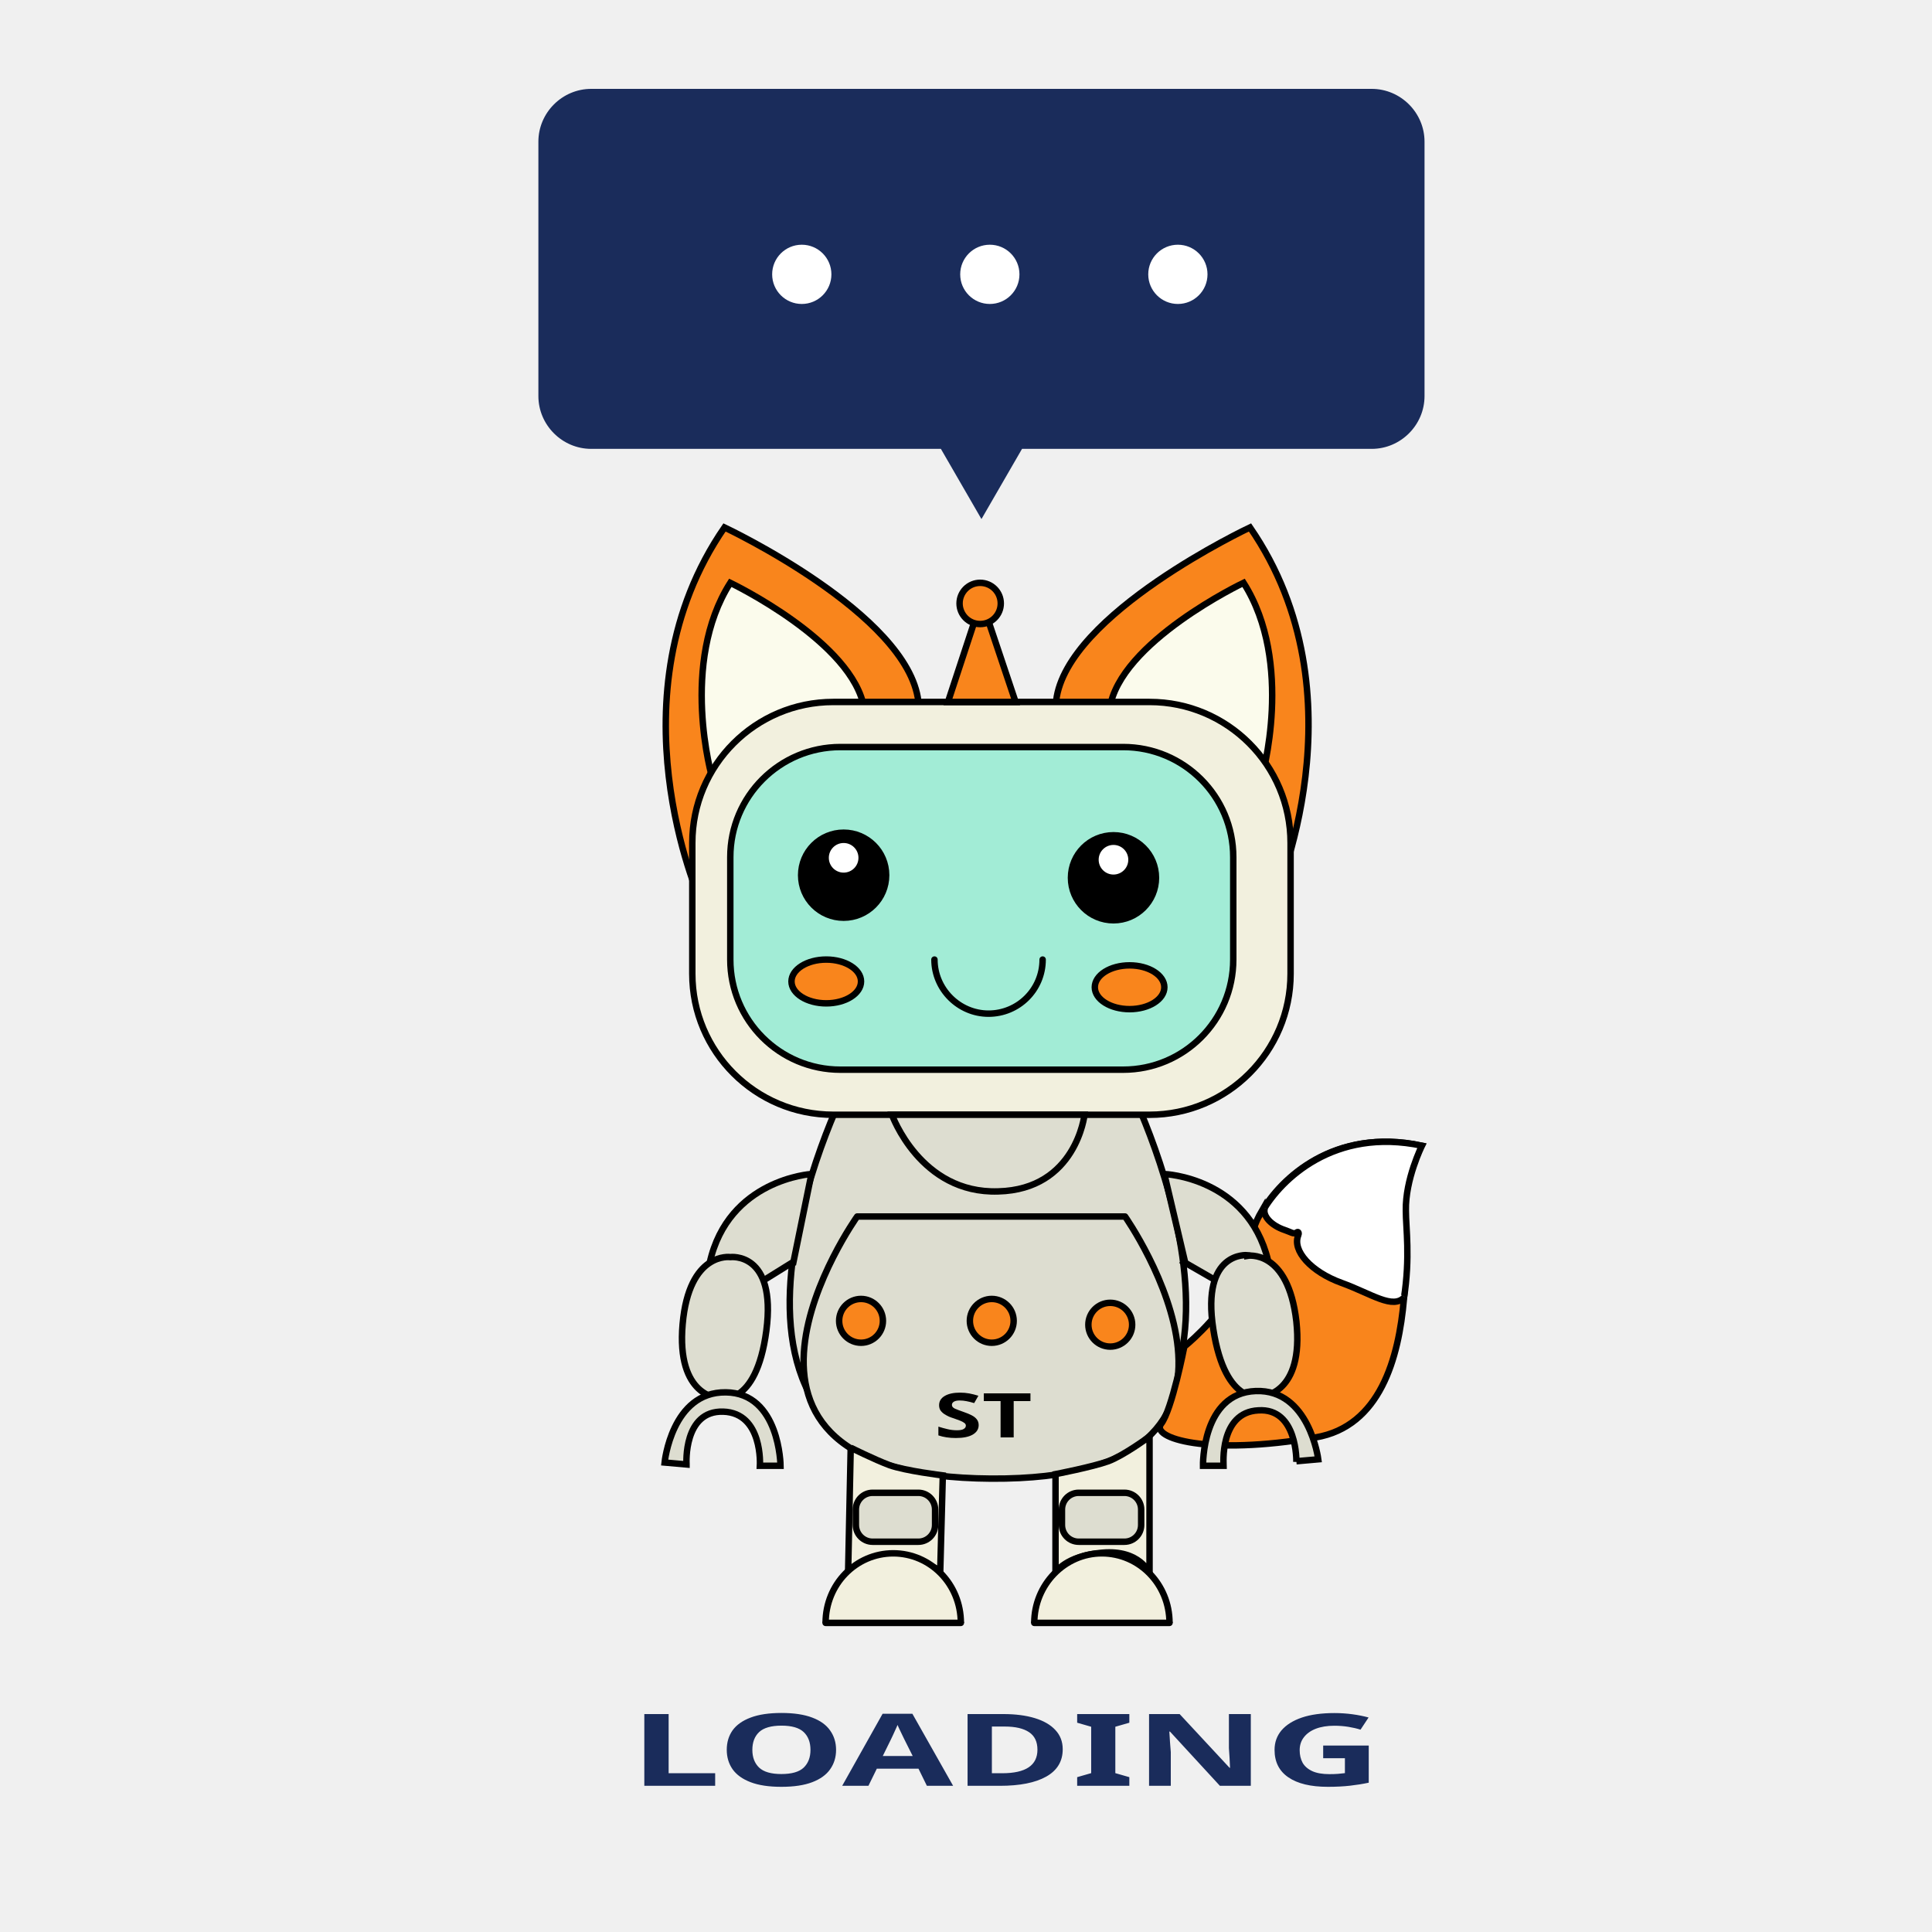
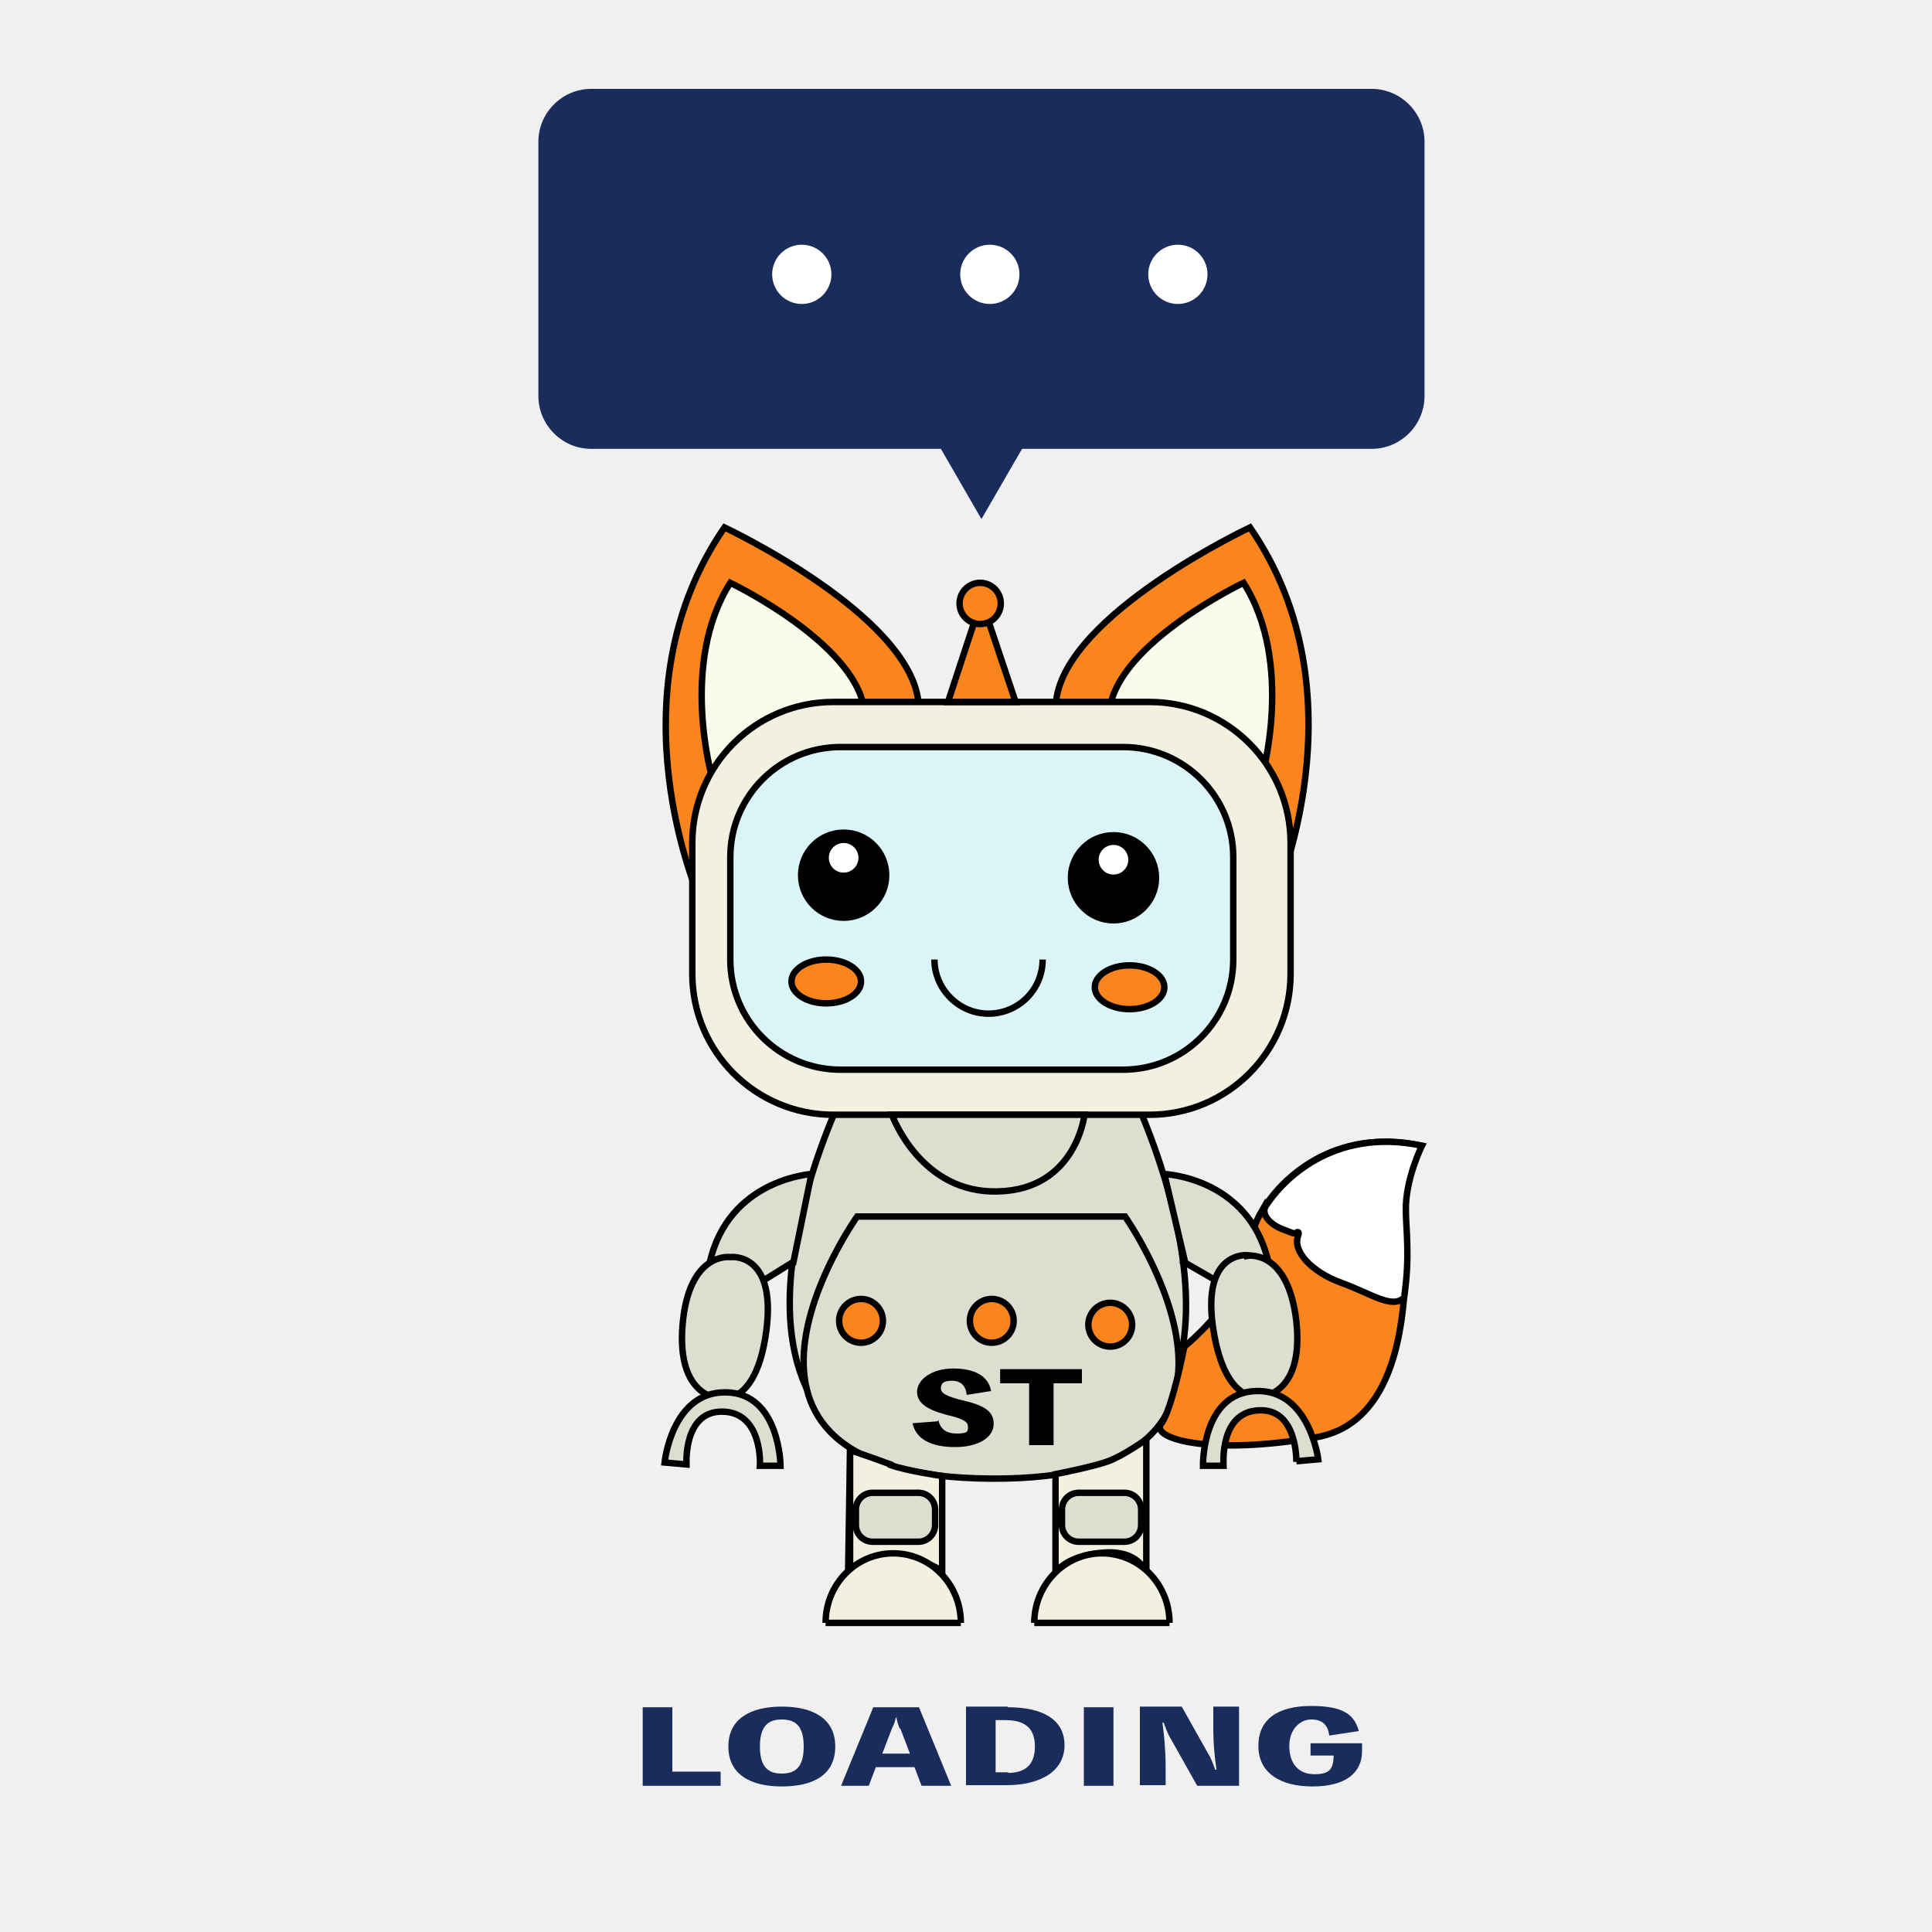
- <svg xmlns="http://www.w3.org/2000/svg" height="300" viewBox="0 0 300 300" width="300">
-   <text fill="#1a2c5b" font-family="ToppanBunkyuMidashiGothicStdN-ExtraBold-83pv-RKSJ-H, 'Toppan Bunkyu Midashi Gothic'" font-size="15.6" font-weight="700" transform="matrix(1.6 0 0 1 97.8 277.3)">
-     <tspan x="0" y="0">LOADING</tspan>
-   </text>
-   <g stroke="#000">
-     <path d="m131.5 168.8h43.9s30.4 61.2-22 60.7-22-60.7-22-60.7z" fill="#ddddd0" stroke-miterlimit="10" />
-     <path d="m133.2 188.9h41.5s28.8 41-20.8 40.7-20.8-40.7-20.8-40.7z" fill="#ddddd0" stroke-linecap="round" stroke-linejoin="round" />
-     <path d="m197.8 139.7s14.3-31.7-3.7-57.8c0 0-28.5 13.4-30.1 26.9 0 0 17.1 9.3 17.3 11.9.2 2.7 16.5 18.9 16.5 18.9z" fill="#f9851c" stroke-miterlimit="10" />
-     <path d="m195.8 121.1c.2-.4 5.2-18.2-2.7-30.6 0 0-19.3 9.2-20.8 19.6 0 0 13.1 1.8 13.7 4.3s9.7 6.6 9.7 6.6z" fill="#fbfbec" stroke-miterlimit="10" />
-     <path d="m108.7 139.7s-14.2-31.7 3.8-57.8c0 0 28.5 13.4 30.1 27 0 0-17.1 9.2-17.3 11.9s-16.6 18.9-16.6 18.9z" fill="#f9851c" stroke-miterlimit="10" />
-     <path d="m110.7 121.1c-.2-.4-5.2-18.2 2.7-30.6 0 0 19.2 9.2 20.8 19.6 0 0-13.1 1.8-13.7 4.3s-9.7 6.6-9.7 6.6z" fill="#fbfbec" stroke-miterlimit="10" />
-     <rect fill="#f2f0de" height="64.1" rx="21.9" stroke-miterlimit="10" width="92.9" x="107.5" y="109" />
-     <rect fill="#a2ecd6" height="50.1" rx="17.1" stroke-miterlimit="10" width="78.1" x="113.4" y="116" />
-     <circle cx="172.9" cy="136.3" r="6.6" stroke-miterlimit="10" />
-     <circle cx="172.9" cy="133.5" fill="#fff" r="2.8" stroke-miterlimit="10" />
-     <circle cx="131" cy="135.9" r="6.6" stroke-miterlimit="10" />
-     <circle cx="131" cy="133.2" fill="#fff" r="2.8" stroke-miterlimit="10" />
-     <path d="m161.9 149c0 4.7-3.8 8.4-8.4 8.4s-8.4-3.8-8.4-8.4" fill="none" stroke-linecap="round" stroke-miterlimit="10" />
-     <ellipse cx="128.3" cy="152.4" fill="#f9851c" rx="5.4" ry="3.4" stroke-miterlimit="10" />
-     <ellipse cx="175.4" cy="153.3" fill="#f9851c" rx="5.4" ry="3.4" stroke-miterlimit="10" />
-     <circle cx="133.7" cy="205.1" fill="#f9851c" r="3.4" stroke-miterlimit="10" />
-     <circle cx="154" cy="205.1" fill="#f9851c" r="3.4" stroke-miterlimit="10" />
-     <circle cx="172.4" cy="205.7" fill="#f9851c" r="3.4" stroke-miterlimit="10" />
-     <path d="m138.5 173.1h29.9s-1.3 11.6-13.4 11.9c-12.1.4-16.5-11.9-16.5-11.9z" fill="#ddddd0" stroke-miterlimit="10" />
-     <path d="m152.4 93.2-5.2 15.8h10.5z" fill="#f9851c" stroke-miterlimit="10" />
-     <circle cx="152.2" cy="93.7" fill="#f9851c" r="3.2" stroke-miterlimit="10" />
-     <path d="m196 188c2.8-4.8 11-13 24.7-10.1 0 0-2.6 5.2-2.5 10.1 0 2 .4 7.4-.2 13.7-.8 9.2-3.7 19.8-13.7 21.5-16.8 2.9-25.7.1-24-2.1s3.6-12 3.6-12 4.8-3.8 7.8-9 1.5-7.4 4.3-12.2z" fill="#f9851c" stroke-miterlimit="10" />
-     <path d="m196.1 188c2.8-4.8 11-13 24.7-10.1 0 0-2.6 5.2-2.5 10.1 0 2.7.7 7.2-.3 13.6" fill="#fff" stroke-miterlimit="10" />
-     <path d="m196.4 187.6c-.4 1.2 1 2.7 3.1 3.4.9.3 1.4.7 1.8.4s.4.2.3.4c-1 2.4 2 5.7 6.7 7.4s8 4.2 9.8 2.2" fill="#fff" stroke-miterlimit="10" />
-     <path d="m132.1 224.8s3.6 1.8 6 2.7c2.5.9 8.3 1.6 8.3 1.6l-.4 14.8s-4.5-2.6-7.4-2.6c-3 0-6.9 2.6-6.9 2.6l.4-19.2z" fill="#f2f0de" stroke-miterlimit="10" />
-     <path d="m128.2 252c0-6 4.7-10.8 10.5-10.8s10.5 4.8 10.5 10.8" fill="#f2f0de" stroke-miterlimit="10" />
-     <path d="m128.2 252h21" fill="none" stroke-linecap="round" stroke-miterlimit="10" />
-     <path d="m178.3 223.2s-3.8 2.8-6.2 3.7c-2.5.9-8.2 2-8.2 2v15.3s1.5-2.6 7.3-3.1 7.3 3.2 7.3 3.2v-21.2z" fill="#f2f0de" stroke-miterlimit="10" />
-     <path d="m181.6 252c0-6-4.7-10.8-10.5-10.8s-10.5 4.9-10.5 10.8" fill="#f2f0de" stroke-miterlimit="10" />
-     <path d="m181.6 252h-21" fill="none" stroke-linecap="round" stroke-miterlimit="10" />
+ <svg xmlns="http://www.w3.org/2000/svg" id="loading_chara" className="loading_chara" data-name="loading_chara" width="300" height="300" version="1.1" viewBox="0 0 300 300">
+   <g isolation="isolate">
+     <g isolation="isolate">
+       <path d="M111.9,275.1v2.2h-12.1v-12.2h4.6v10h7.4Z" fill="#1a2c5b" />
+       <path d="M129.7,271.2c0,4.4-3.4,6.2-8.3,6.2s-8.3-1.9-8.3-6.2,3.4-6.2,8.3-6.2,8.3,1.9,8.3,6.2ZM124.8,271.2c0-3.1-1.2-4.2-3.4-4.2s-3.4,1.1-3.4,4.2,1.2,4.2,3.4,4.2,3.4-1.1,3.4-4.2Z" fill="#1a2c5b" />
+       <path d="M147.7,277.3h-4.6l-1.1-2.9h-6l-1.1,2.9h-4.3l5-12.2h7.1l5,12.2ZM139.7,268.4c-.2-.5-.4-1.1-.5-1.7h-.1c-.1.6-.3,1.1-.6,1.7l-1.5,3.9h4.3l-1.5-3.9Z" fill="#1a2c5b" />
+       <path d="M156.5,265.1c5.4,0,8.8,1.9,8.8,5.9s-3.7,6.2-9,6.2h-6.3v-12.2h6.5ZM156.5,275.3c2.5,0,4.2-1.1,4.2-4.1s-1.7-4.1-4.6-4.1h-1.5v8.1h2Z" fill="#1a2c5b" />
+       <path d="M172.9,277.3h-4.6v-12.2h4.6v12.2Z" fill="#1a2c5b" />
+       <path d="M192.4,265.1v12.2h-6.5l-4.1-7.3c-.5-.8-.8-1.7-1.1-2.5h-.2c.3,2,.5,4.8.5,6.5v3.2h-4v-12.2h6.5l4.1,7.3c.5.8.8,1.7,1.1,2.5h.2c-.3-2-.5-4.1-.5-6.2v-3.6h4Z" fill="#1a2c5b" />
+       <path d="M211.5,270.6c0,.5,0,.9,0,1.3,0,3.5-2.7,5.5-7.7,5.5s-8.4-2.1-8.4-6.3,3.1-6.2,8.2-6.2,6.7,1.4,7.4,3.9l-4.6.7c-.2-1.7-1.1-2.5-2.8-2.5s-3.4,1.5-3.4,4.1,1.3,4.4,3.9,4.4,2.9-1,3-2.9h-3.6v-1.9h8Z" fill="#1a2c5b" />
+     </g>
  </g>
-   <text font-family="ToppanBunkyuMidashiGothicStdN-ExtraBold-83pv-RKSJ-H, 'Toppan Bunkyu Midashi Gothic'" font-size="9.6" font-weight="700" transform="matrix(1.4 0 0 1 145.1 223.2)">
-     <tspan x="0" y="0">ST</tspan>
-   </text>
-   <rect fill="#ddddd0" height="7.6" rx="2.6" stroke="#000" stroke-linecap="round" stroke-linejoin="round" width="12.3" x="132.9" y="231.8" />
-   <rect fill="#ddddd0" height="7.6" rx="2.6" stroke="#000" stroke-linecap="round" stroke-linejoin="round" width="12.3" x="164.9" y="231.8" />
-   <path d="m184 195.9-3.2-13.6s12.9.5 16.1 13.4l-7.1 3.7-5.9-3.4z" fill="#ddddd0" stroke="#000" stroke-miterlimit="10" />
-   <path d="m193.7 194.9s-7.2-.7-5.3 11.5 7.6 10.4 7.6 10.4 6.5-.3 5.3-11.6c-1.3-11.3-7.6-10.2-7.6-10.2z" fill="#ddddd0" stroke="#000" stroke-miterlimit="10" />
-   <path d="m201.3 226.9 3.4-.3s-1.4-10.9-9.7-10.6c-8.4.3-8.2 11.6-8.2 11.6h3.2c0-.1-.7-8.3 5.4-8.6 6.1-.4 5.9 8 5.9 8z" fill="#ddddd0" stroke="#000" stroke-miterlimit="10" />
-   <path d="m123.2 196 2.8-13.7s-12.9.8-15.8 13.8l7.1 3.5 5.8-3.6z" fill="#ddddd0" stroke="#000" stroke-miterlimit="10" />
-   <path d="m113.4 195.2s7.2-.9 5.6 11.4c-1.6 12.2-7.4 10.5-7.4 10.5s-6.6-.2-5.6-11.5 7.4-10.4 7.4-10.4z" fill="#ddddd0" stroke="#000" stroke-miterlimit="10" />
-   <path d="m106.6 227.4-3.4-.3s1.1-11 9.5-10.9 8.5 11.4 8.5 11.4h-3.2s.5-8.2-5.7-8.4-5.7 8.1-5.7 8.1z" fill="#ddddd0" stroke="#000" stroke-miterlimit="10" />
-   <path d="m213.1 13.8h-121.3c-4.5 0-8.2 3.7-8.2 8.2v39.5c0 4.5 3.7 8.2 8.2 8.2h54.3l6.3 10.9 6.3-10.9h54.3c4.5 0 8.2-3.7 8.2-8.2v-39.5c0-4.5-3.7-8.2-8.2-8.2z" fill="#1a2c5b" />
-   <circle cx="124.5" cy="42.6" fill="#fff" r="4.6" />
-   <circle cx="153.7" cy="42.6" fill="#fff" r="4.6" />
-   <circle cx="182.9" cy="42.6" fill="#fff" r="4.6" />
+   <g>
+     <path d="M131.5,168.8h43.9s30.4,61.2-22,60.7-22-60.7-22-60.7h.1Z" fill="#ddddd0" stroke="#000" strokeMiterlimit="10" />
+     <path d="M133.2,188.9h41.5s28.8,41-20.8,40.7-20.8-40.7-20.8-40.7h.1Z" fill="#ddddd0" stroke="#000" strokeLinecap="round" strokeLinejoin="round" />
+     <path d="M197.8,139.7s14.3-31.7-3.7-57.8c0,0-28.5,13.4-30.1,26.9,0,0,17.1,9.3,17.3,11.9.2,2.7,16.5,18.9,16.5,18.9h0Z" fill="#f9851c" stroke="#000" strokeMiterlimit="10" />
+     <path d="M195.8,121.1c.2-.4,5.2-18.2-2.7-30.6,0,0-19.3,9.2-20.8,19.6,0,0,13.1,1.8,13.7,4.3s9.7,6.6,9.7,6.6h.1Z" fill="#fbfbec" stroke="#000" strokeMiterlimit="10" />
+     <path d="M108.7,139.7s-14.2-31.7,3.8-57.8c0,0,28.5,13.4,30.1,27,0,0-17.1,9.2-17.3,11.9s-16.6,18.9-16.6,18.9Z" fill="#f9851c" stroke="#000" strokeMiterlimit="10" />
+     <path d="M110.7,121.1c-.2-.4-5.2-18.2,2.7-30.6,0,0,19.2,9.2,20.8,19.6,0,0-13.1,1.8-13.7,4.3s-9.7,6.6-9.7,6.6h-.1Z" fill="#fbfbec" stroke="#000" strokeMiterlimit="10" />
+     <rect x="107.5" y="109" width="92.9" height="64.1" rx="21.9" ry="21.9" fill="#f2f0de" stroke="#000" strokeMiterlimit="10" />
+     <rect x="113.4" y="116" width="78.1" height="50.1" rx="17.1" ry="17.1" fill="#daf4f7" stroke="#000" strokeMiterlimit="10" />
+     <circle cx="172.9" cy="136.3" r="6.6" stroke="#000" strokeMiterlimit="10" />
+     <circle cx="172.9" cy="133.5" r="2.8" fill="#fff" stroke="#000" strokeMiterlimit="10" />
+     <circle cx="131" cy="135.9" r="6.6" stroke="#000" strokeMiterlimit="10" />
+     <circle cx="131" cy="133.2" r="2.8" fill="#fff" stroke="#000" strokeMiterlimit="10" />
+     <path d="M161.9,149c0,4.7-3.8,8.4-8.4,8.4s-8.4-3.8-8.4-8.4" fill="none" stroke="#000" strokeLinecap="round" strokeMiterlimit="10" />
+     <ellipse cx="128.3" cy="152.4" rx="5.4" ry="3.4" fill="#f9851c" stroke="#000" strokeMiterlimit="10" />
+     <ellipse cx="175.4" cy="153.3" rx="5.4" ry="3.4" fill="#f9851c" stroke="#000" strokeMiterlimit="10" />
+     <circle cx="133.7" cy="205.1" r="3.4" fill="#f9851c" stroke="#000" strokeMiterlimit="10" />
+     <circle cx="154" cy="205.1" r="3.4" fill="#f9851c" stroke="#000" strokeMiterlimit="10" />
+     <circle cx="172.4" cy="205.7" r="3.4" fill="#f9851c" stroke="#000" strokeMiterlimit="10" />
+     <path d="M138.5,173.1h29.9s-1.3,11.6-13.4,11.9c-12.1.4-16.5-11.9-16.5-11.9Z" fill="#ddddd0" stroke="#000" strokeMiterlimit="10" />
+     <path d="M152.4,93.2l-5.2,15.8h10.5l-5.3-15.8Z" fill="#f9851c" stroke="#000" strokeMiterlimit="10" />
+     <circle cx="152.2" cy="93.7" r="3.2" fill="#f9851c" stroke="#000" strokeMiterlimit="10" />
+     <path d="M196,188c2.8-4.8,11-13,24.7-10.1,0,0-2.6,5.2-2.5,10.1,0,2,.4,7.4-.2,13.7-.8,9.2-3.7,19.8-13.7,21.5-16.8,2.9-25.7.1-24-2.1s3.6-12,3.6-12c0,0,4.8-3.8,7.8-9s1.5-7.4,4.3-12.2h0Z" fill="#f9851c" stroke="#000" strokeMiterlimit="10" />
+     <path d="M196.1,188c2.8-4.8,11-13,24.7-10.1,0,0-2.6,5.2-2.5,10.1,0,2.7.7,7.2-.3,13.6" fill="#fff" stroke="#000" strokeMiterlimit="10" />
+     <path d="M196.4,187.6c-.4,1.2,1,2.7,3.1,3.4.9.3,1.4.7,1.8.4s.4.2.3.4c-1,2.4,2,5.7,6.7,7.4s8,4.2,9.8,2.2" fill="#fff" stroke="#000" strokeMiterlimit="10" />
+     <path d="M138.1,227.5c2.5.9,8,1.7,8,1.7v14.7c0,0-4.6-2.6-7.5-2.6s-6.9,2.6-6.9,2.6l.3-18.8s3.7,1.5,6.1,2.4Z" fill="#f2f0de" stroke="#000" strokeMiterlimit="10" />
+     <path d="M138.3,227.5c2.5.9,8,1.7,8,1.7v14.7c0,0-4.6-2.6-7.5-2.6s-6.8,2.6-6.8,2.6v-18.7c.1,0,3.9,1.3,6.3,2.2Z" fill="#f2f0de" stroke="#000" strokeMiterlimit="10" />
+     <path d="M128.2,252c0-6,4.7-10.8,10.5-10.8s10.5,4.8,10.5,10.8" fill="#f2f0de" stroke="#000" strokeMiterlimit="10" />
+     <path d="M128.2,252h21" fill="none" stroke="#000" strokeLinecap="round" strokeMiterlimit="10" />
+     <path d="M172.1,226.9c-2.5.9-8.2,2-8.2,2v15.3s1.5-2.6,7.3-3.1,6.8,3.2,6.8,3.2v-20.8s-3.5,2.5-5.9,3.4Z" fill="#f2f0de" stroke="#000" strokeMiterlimit="10" />
+     <path d="M181.6,252c0-6-4.7-10.8-10.5-10.8s-10.5,4.9-10.5,10.8" fill="#f2f0de" stroke="#000" strokeMiterlimit="10" />
+     <path d="M181.6,252h-21" fill="none" stroke="#000" strokeLinecap="round" strokeMiterlimit="10" />
+   </g>
+   <g>
+     <g>
+       <path d="M145.7,220.5c.3,1.3,1.1,2.1,2.9,2.1s1.7-.4,1.7-1.1-.7-1.2-3.3-1.8c-3-.8-4.6-1.8-4.6-3.6s2.2-3.6,5.6-3.6,5.5,1.2,5.9,3.5l-3.8.6c-.1-1.4-.9-2.2-2.3-2.2s-1.7.5-1.7,1.2.8,1.2,3.2,1.8c3.5.8,5,1.7,5,3.7s-2.2,3.6-6,3.6-6.1-1.3-6.6-3.7l3.9-.3Z" />
+       <path d="M168.1,214.8h-4.5v9.6h-3.8v-9.6h-4.5v-2.2h12.7v2.2Z" />
+     </g>
+   </g>
+   <rect x="132.9" y="231.8" width="12.3" height="7.6" rx="2.6" ry="2.6" fill="#ddddd0" stroke="#000" strokeLinecap="round" strokeLinejoin="round" />
+   <rect x="164.9" y="231.8" width="12.3" height="7.6" rx="2.6" ry="2.6" fill="#ddddd0" stroke="#000" strokeLinecap="round" strokeLinejoin="round" />
+   <path d="M184,195.9l-3.2-13.6s12.9.5,16.1,13.4l-7.1,3.7-5.9-3.4h0Z" fill="#ddddd0" stroke="#000" strokeMiterlimit="10" />
+   <path d="M193.7,194.9s-7.2-.7-5.3,11.5,7.6,10.4,7.6,10.4c0,0,6.5-.3,5.3-11.6-1.3-11.3-7.6-10.2-7.6-10.2h0Z" fill="#ddddd0" stroke="#000" strokeMiterlimit="10" />
+   <path d="M201.3,226.9l3.4-.3s-1.4-10.9-9.7-10.6c-8.4.3-8.2,11.6-8.2,11.6h3.2c0-.1-.7-8.3,5.4-8.6,6.1-.4,5.9,8,5.9,8h0Z" fill="#ddddd0" stroke="#000" strokeMiterlimit="10" />
+   <path d="M123.2,196l2.8-13.7s-12.9.8-15.8,13.8l7.1,3.5,5.8-3.6h0Z" fill="#ddddd0" stroke="#000" strokeMiterlimit="10" />
+   <path d="M113.4,195.2s7.2-.9,5.6,11.4c-1.6,12.2-7.4,10.5-7.4,10.5,0,0-6.6-.2-5.6-11.5s7.4-10.4,7.4-10.4Z" fill="#ddddd0" stroke="#000" strokeMiterlimit="10" />
+   <path d="M106.6,227.4l-3.4-.3s1.1-11,9.5-10.9,8.5,11.4,8.5,11.4h-3.2s.5-8.2-5.7-8.4-5.7,8.1-5.7,8.1h0Z" fill="#ddddd0" stroke="#000" strokeMiterlimit="10" />
+   <path d="M213.1,13.8h-121.3c-4.5,0-8.2,3.7-8.2,8.2v39.5c0,4.5,3.7,8.2,8.2,8.2h54.3l6.3,10.9,6.3-10.9h54.3c4.5,0,8.2-3.7,8.2-8.2V22c0-4.5-3.7-8.2-8.2-8.2h0Z" fill="#1a2c5b" />
+   <circle cx="124.5" cy="42.6" r="4.6" fill="#fff" />
+   <circle cx="153.7" cy="42.6" r="4.6" fill="#fff" />
+   <circle cx="182.9" cy="42.6" r="4.6" fill="#fff" />
</svg>
